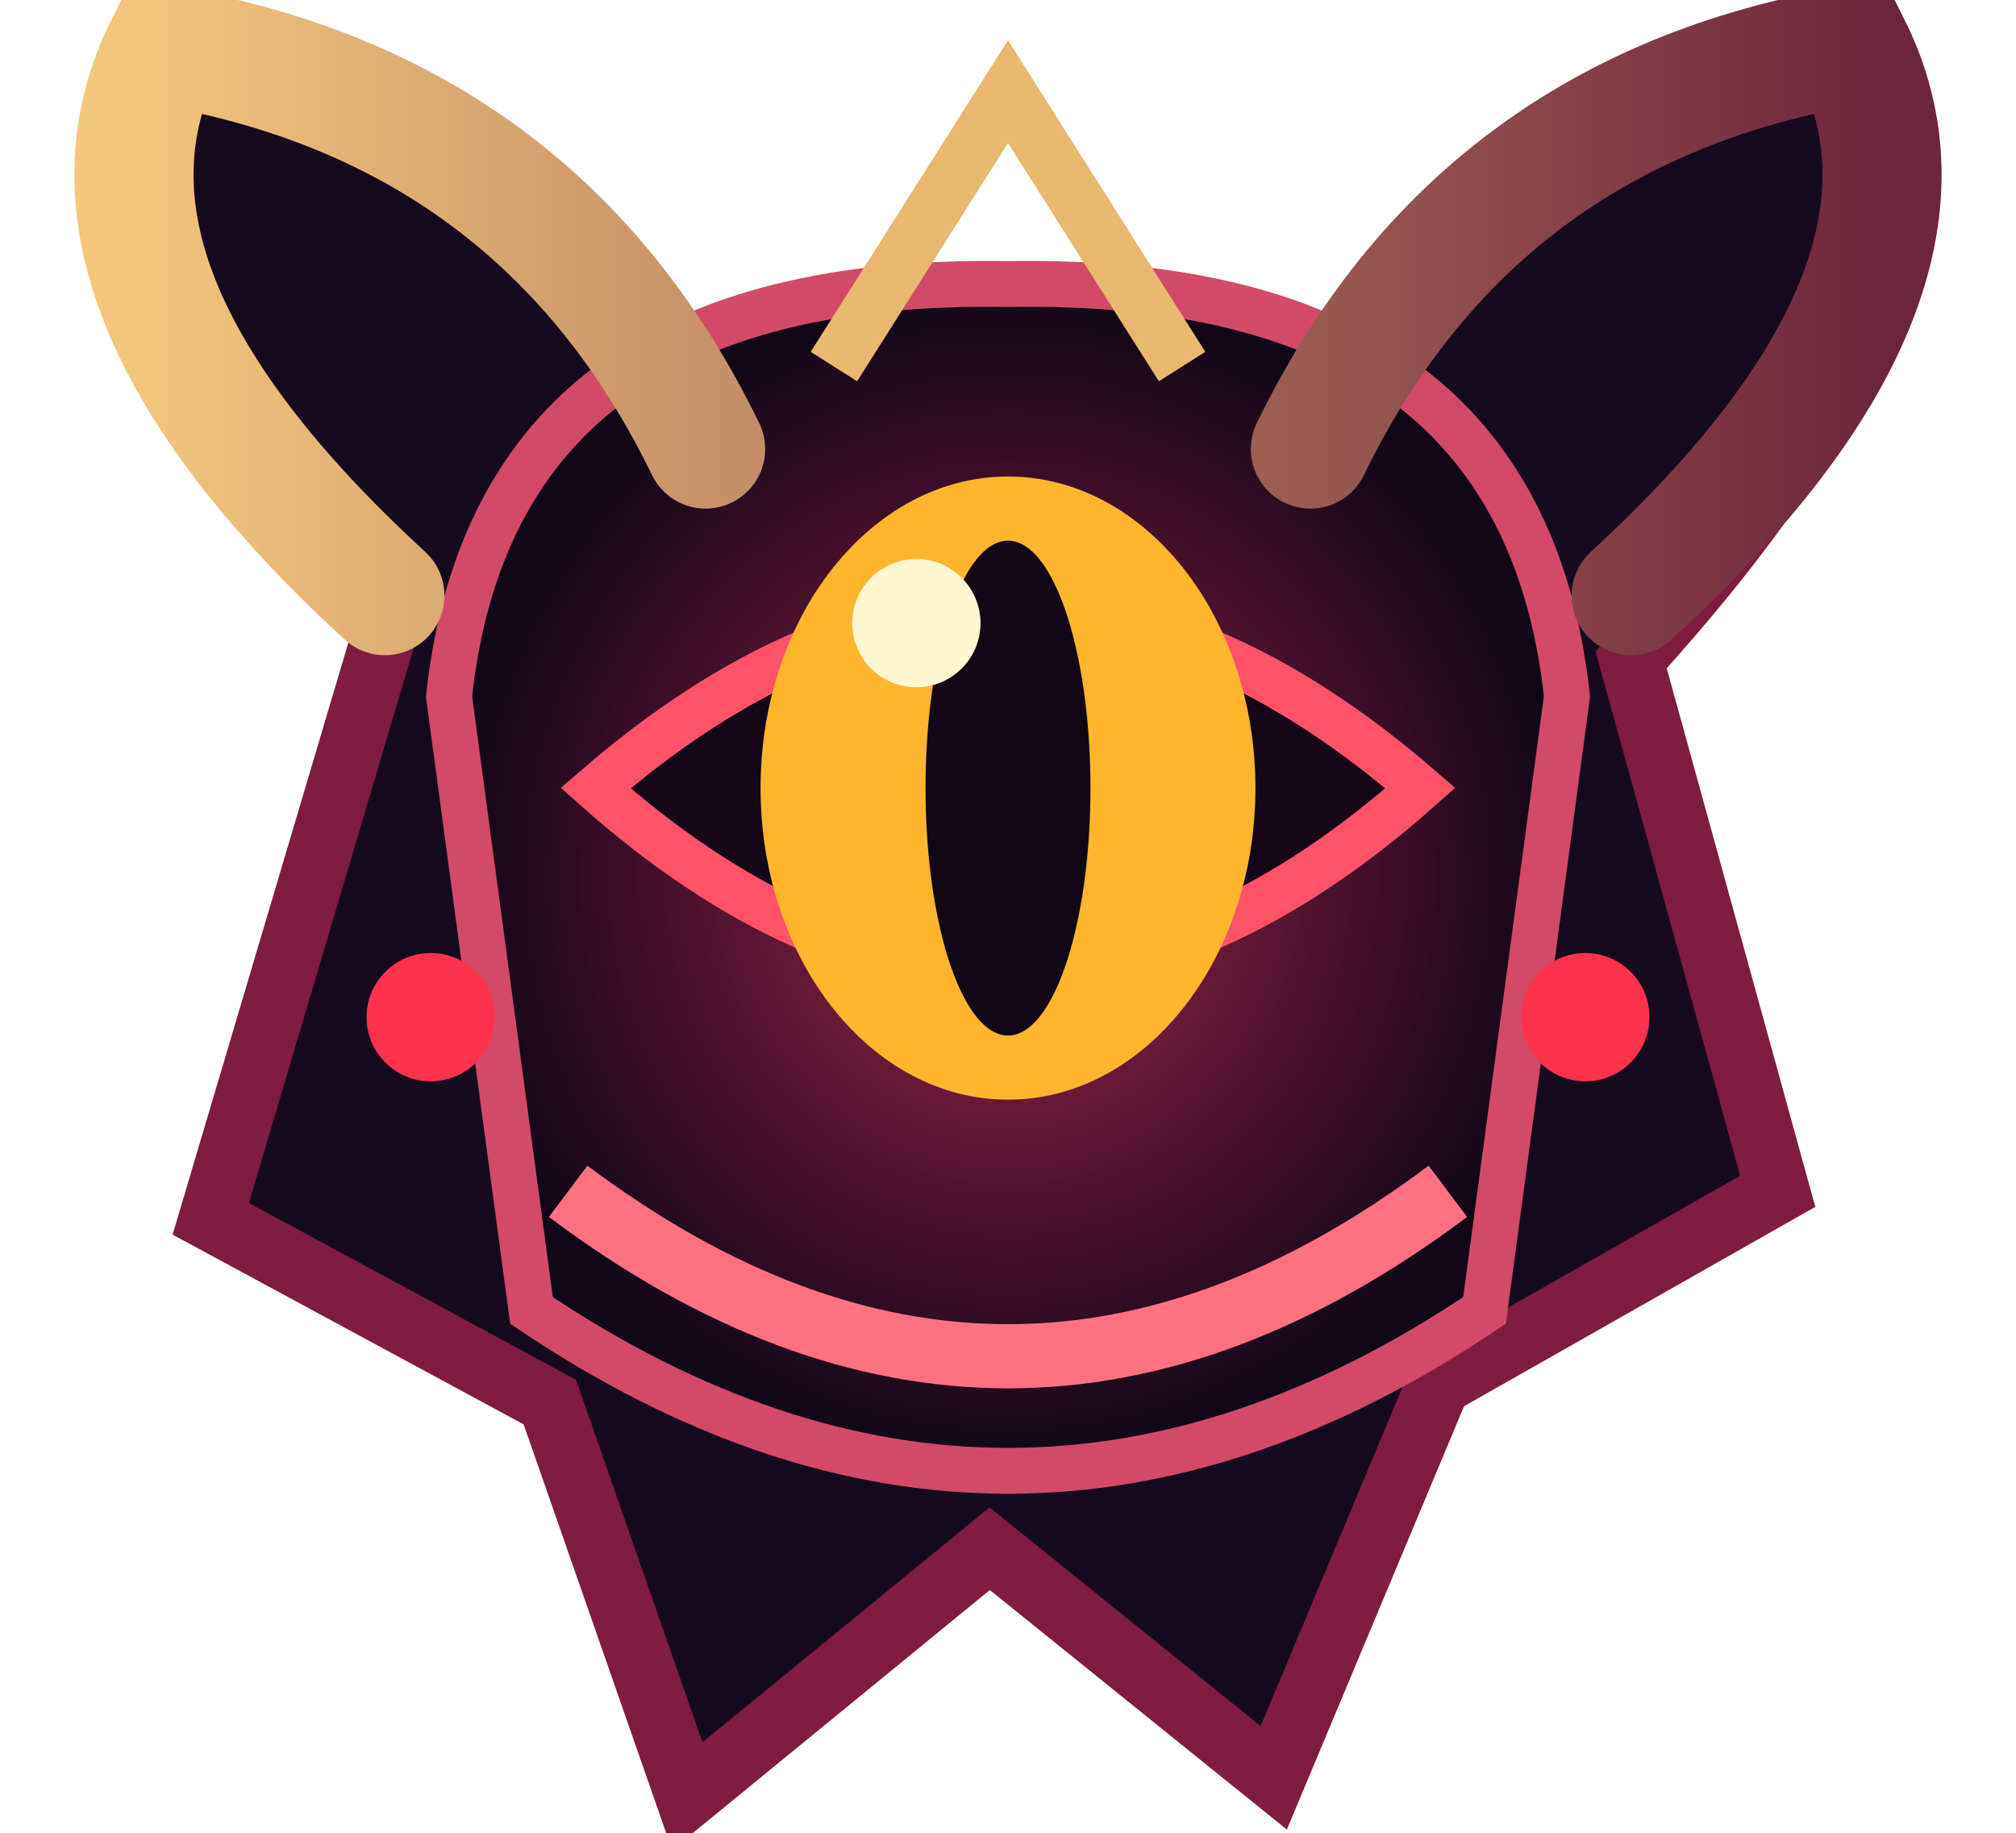
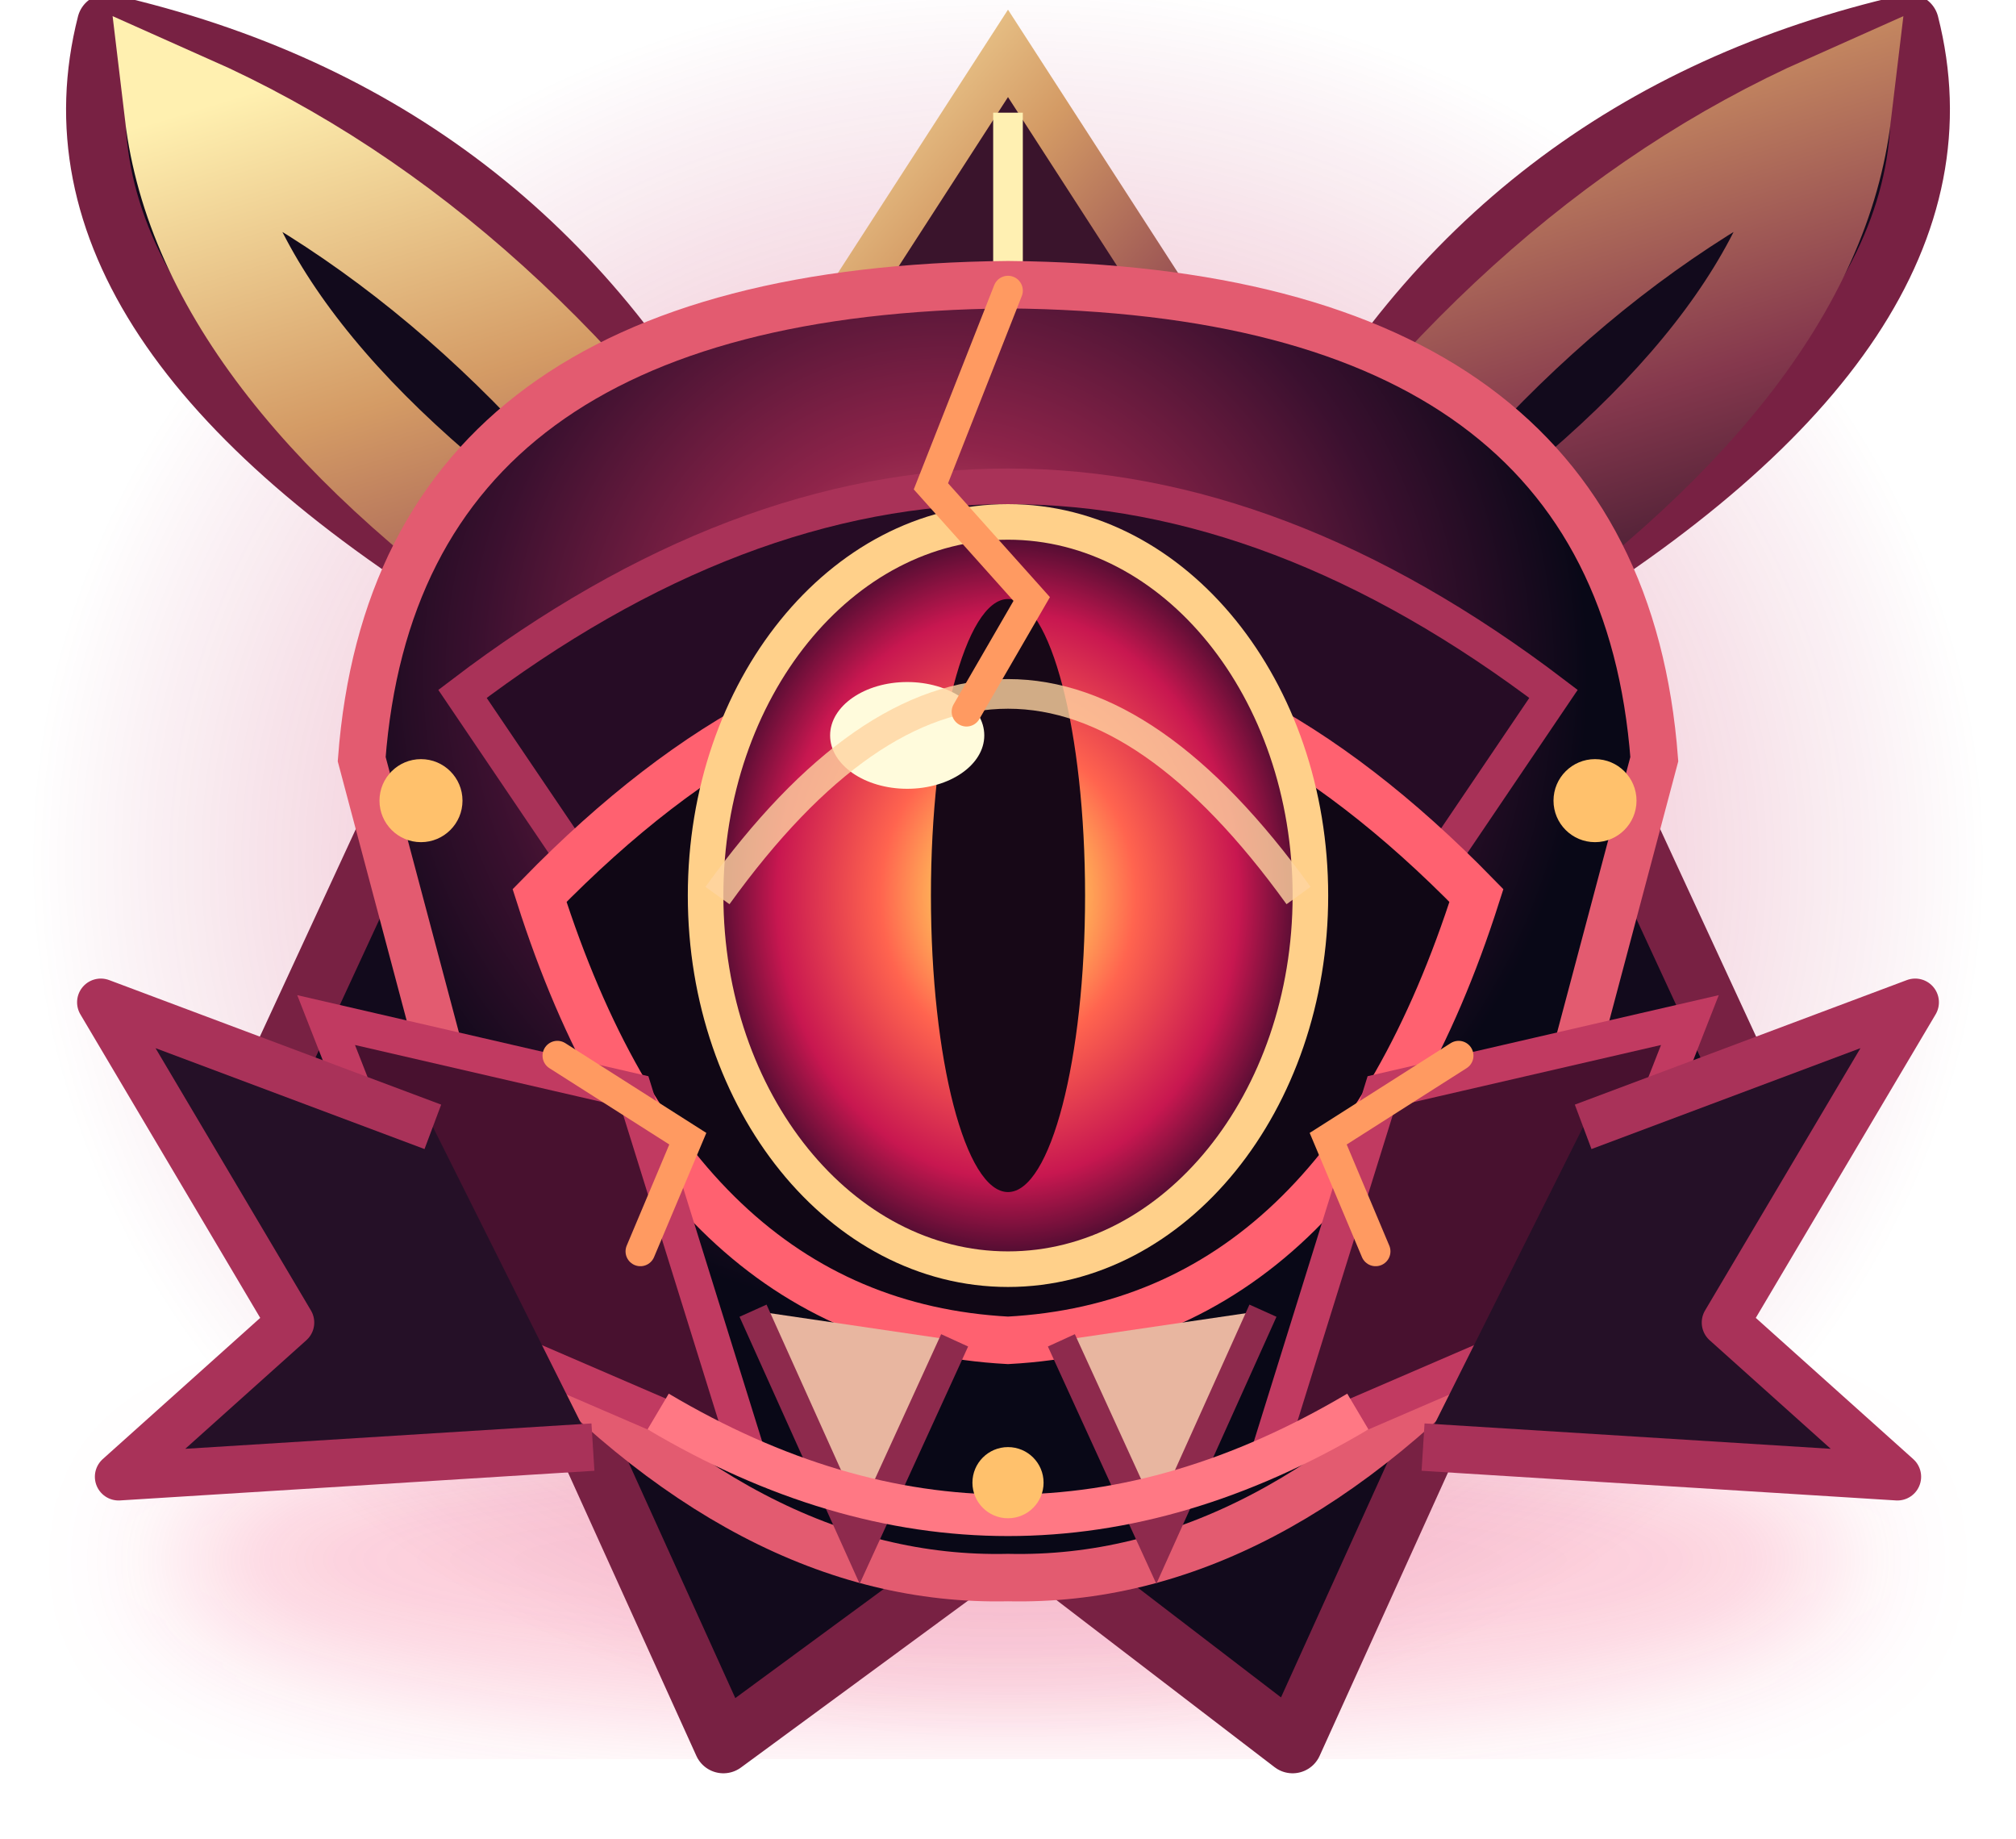
- <svg xmlns="http://www.w3.org/2000/svg" width="220" height="200" viewBox="0 0 220 200">
+ <svg xmlns="http://www.w3.org/2000/svg" width="340" height="310" viewBox="0 0 340 310">
  <defs>
-     <radialGradient id="c">
-       <stop stop-color="#a52a4c" />
-       <stop offset=".58" stop-color="#4a102c" />
-       <stop offset="1" stop-color="#100817" />
+     <radialGradient id="core" cx=".45" cy=".3">
+       <stop stop-color="#e36b73" />
+       <stop offset=".35" stop-color="#8f244a" />
+       <stop offset=".72" stop-color="#3b102f" />
+       <stop offset="1" stop-color="#090817" />
    </radialGradient>
-     <linearGradient id="horn">
-       <stop stop-color="#f3c77c" />
-       <stop offset="1" stop-color="#6d253d" />
+     <linearGradient id="horn" x1="0" y1="0" x2="1" y2="1">
+       <stop stop-color="#fff0b0" />
+       <stop offset=".35" stop-color="#d49b65" />
+       <stop offset=".72" stop-color="#85384d" />
+       <stop offset="1" stop-color="#291026" />
    </linearGradient>
+     <radialGradient id="eye">
+       <stop stop-color="#fffbd0" />
+       <stop offset=".16" stop-color="#ffd15b" />
+       <stop offset=".42" stop-color="#ff644f" />
+       <stop offset=".76" stop-color="#c81750" />
+       <stop offset="1" stop-color="#3b0b2c" />
+     </radialGradient>
+     <radialGradient id="aura">
+       <stop stop-color="#ff315d" stop-opacity=".48" />
+       <stop offset="1" stop-color="#a50042" stop-opacity="0" />
+     </radialGradient>
+     <filter id="bloom">
+       <feGaussianBlur stdDeviation="11" />
+     </filter>
  </defs>
-   <path d="M42 69Q2 25 18 5Q61 12 77 48Q110 27 143 48Q160 12 202 5Q218 28 178 72L194 130L157 151L139 194L108 169L75 196L60 153L23 133Z" fill="#160a1e" stroke="#7f1c40" stroke-width="7" />
-   <path d="M49 76Q54 30 110 31Q166 30 171 76L162 143Q110 178 58 143Z" fill="url(#c)" stroke="#d34a69" stroke-width="5" />
-   <path d="M65 86Q110 47 155 86Q110 126 65 86Z" fill="#160717" stroke="#ff5269" stroke-width="5" />
-   <ellipse cx="110" cy="86" rx="27" ry="34" fill="#ffb52d" />
-   <ellipse cx="110" cy="86" rx="9" ry="27" fill="#120714" />
-   <circle cx="100" cy="68" r="7" fill="#fff7d1" />
-   <path d="M62 130Q110 166 158 130" fill="none" stroke="#ff7182" stroke-width="7" />
-   <path d="M42 65Q5 31 18 5Q59 12 77 49M178 65Q215 31 202 5Q161 12 143 49" fill="none" stroke="url(#horn)" stroke-width="13" stroke-linecap="round" />
-   <path d="M91 40L110 10L129 40" fill="none" stroke="#e8b86e" stroke-width="6" />
-   <circle cx="47" cy="111" r="7" fill="#ff324e" />
-   <circle cx="173" cy="111" r="7" fill="#ff324e" />
+   <ellipse cx="170" cy="263" rx="142" ry="28" fill="#f31c58" opacity=".22" filter="url(#bloom)" />
+   <ellipse cx="170" cy="145" rx="165" ry="151" fill="url(#aura)" />
+   <path d="M83 102Q5 55 18 4Q88 20 121 83Q170 37 219 83Q252 20 322 4Q335 55 257 102L294 182L247 230L218 294L171 258L122 294L93 230L46 182Z" fill="#120a1c" stroke="#782143" stroke-width="10" stroke-linejoin="round" />
+   <path d="M96 102Q36 61 31 19Q85 43 125 104M244 102Q304 61 309 19Q255 43 215 104" fill="none" stroke="url(#horn)" stroke-width="20" stroke-linecap="round" />
+   <path d="M128 74L170 9L212 74L193 103L147 103Z" fill="#3a142c" stroke="url(#horn)" stroke-width="8" />
+   <path d="M170 19V74" stroke="#fff0b2" stroke-width="5" />
+   <path d="M61 128Q67 49 170 48Q273 49 279 128L254 222Q214 267 170 266Q126 267 86 222Z" fill="url(#core)" stroke="#e35b70" stroke-width="8" />
+   <path d="M78 117Q170 47 262 117L239 151Q170 184 101 151Z" fill="#260c25" stroke="#a93258" stroke-width="6" />
+   <path d="M91 151Q170 70 249 151Q226 223 170 226Q114 223 91 151Z" fill="#100715" stroke="#ff6170" stroke-width="8" />
+   <ellipse cx="170" cy="151" rx="51" ry="63" fill="url(#eye)" stroke="#ffd08a" stroke-width="6" />
+   <ellipse cx="170" cy="151" rx="13" ry="50" fill="#170817" />
+   <ellipse cx="153" cy="124" rx="13" ry="9" fill="#fffbdc" />
+   <path d="M121 151Q170 83 219 151" fill="none" stroke="#ffd5a1" stroke-width="5" opacity=".8" />
+   <path d="M55 172L107 184L126 245L75 223ZM285 172L233 184L214 245L265 223Z" fill="#48112f" stroke="#c13a61" stroke-width="6" />
+   <path d="M127 221L145 261L161 226M213 221L195 261L179 226" fill="#e8b6a0" stroke="#8e2a4d" stroke-width="5" />
+   <path d="M111 238Q170 273 229 238" fill="none" stroke="#ff7884" stroke-width="7" />
+   <path d="M73 190L17 169L49 223L20 249L100 244M267 190L323 169L291 223L320 249L240 244" fill="#251027" stroke="#a93259" stroke-width="8" stroke-linejoin="round" />
+   <path d="M170 49L157 82L174 101L163 120M94 178L116 192L108 211M246 178L224 192L232 211" fill="none" stroke="#ff9a61" stroke-width="5" stroke-linecap="round" />
+   <g fill="#ffc16c">
+     <circle cx="71" cy="135" r="7" />
+     <circle cx="269" cy="135" r="7" />
+     <circle cx="170" cy="250" r="6" />
+   </g>
</svg>
